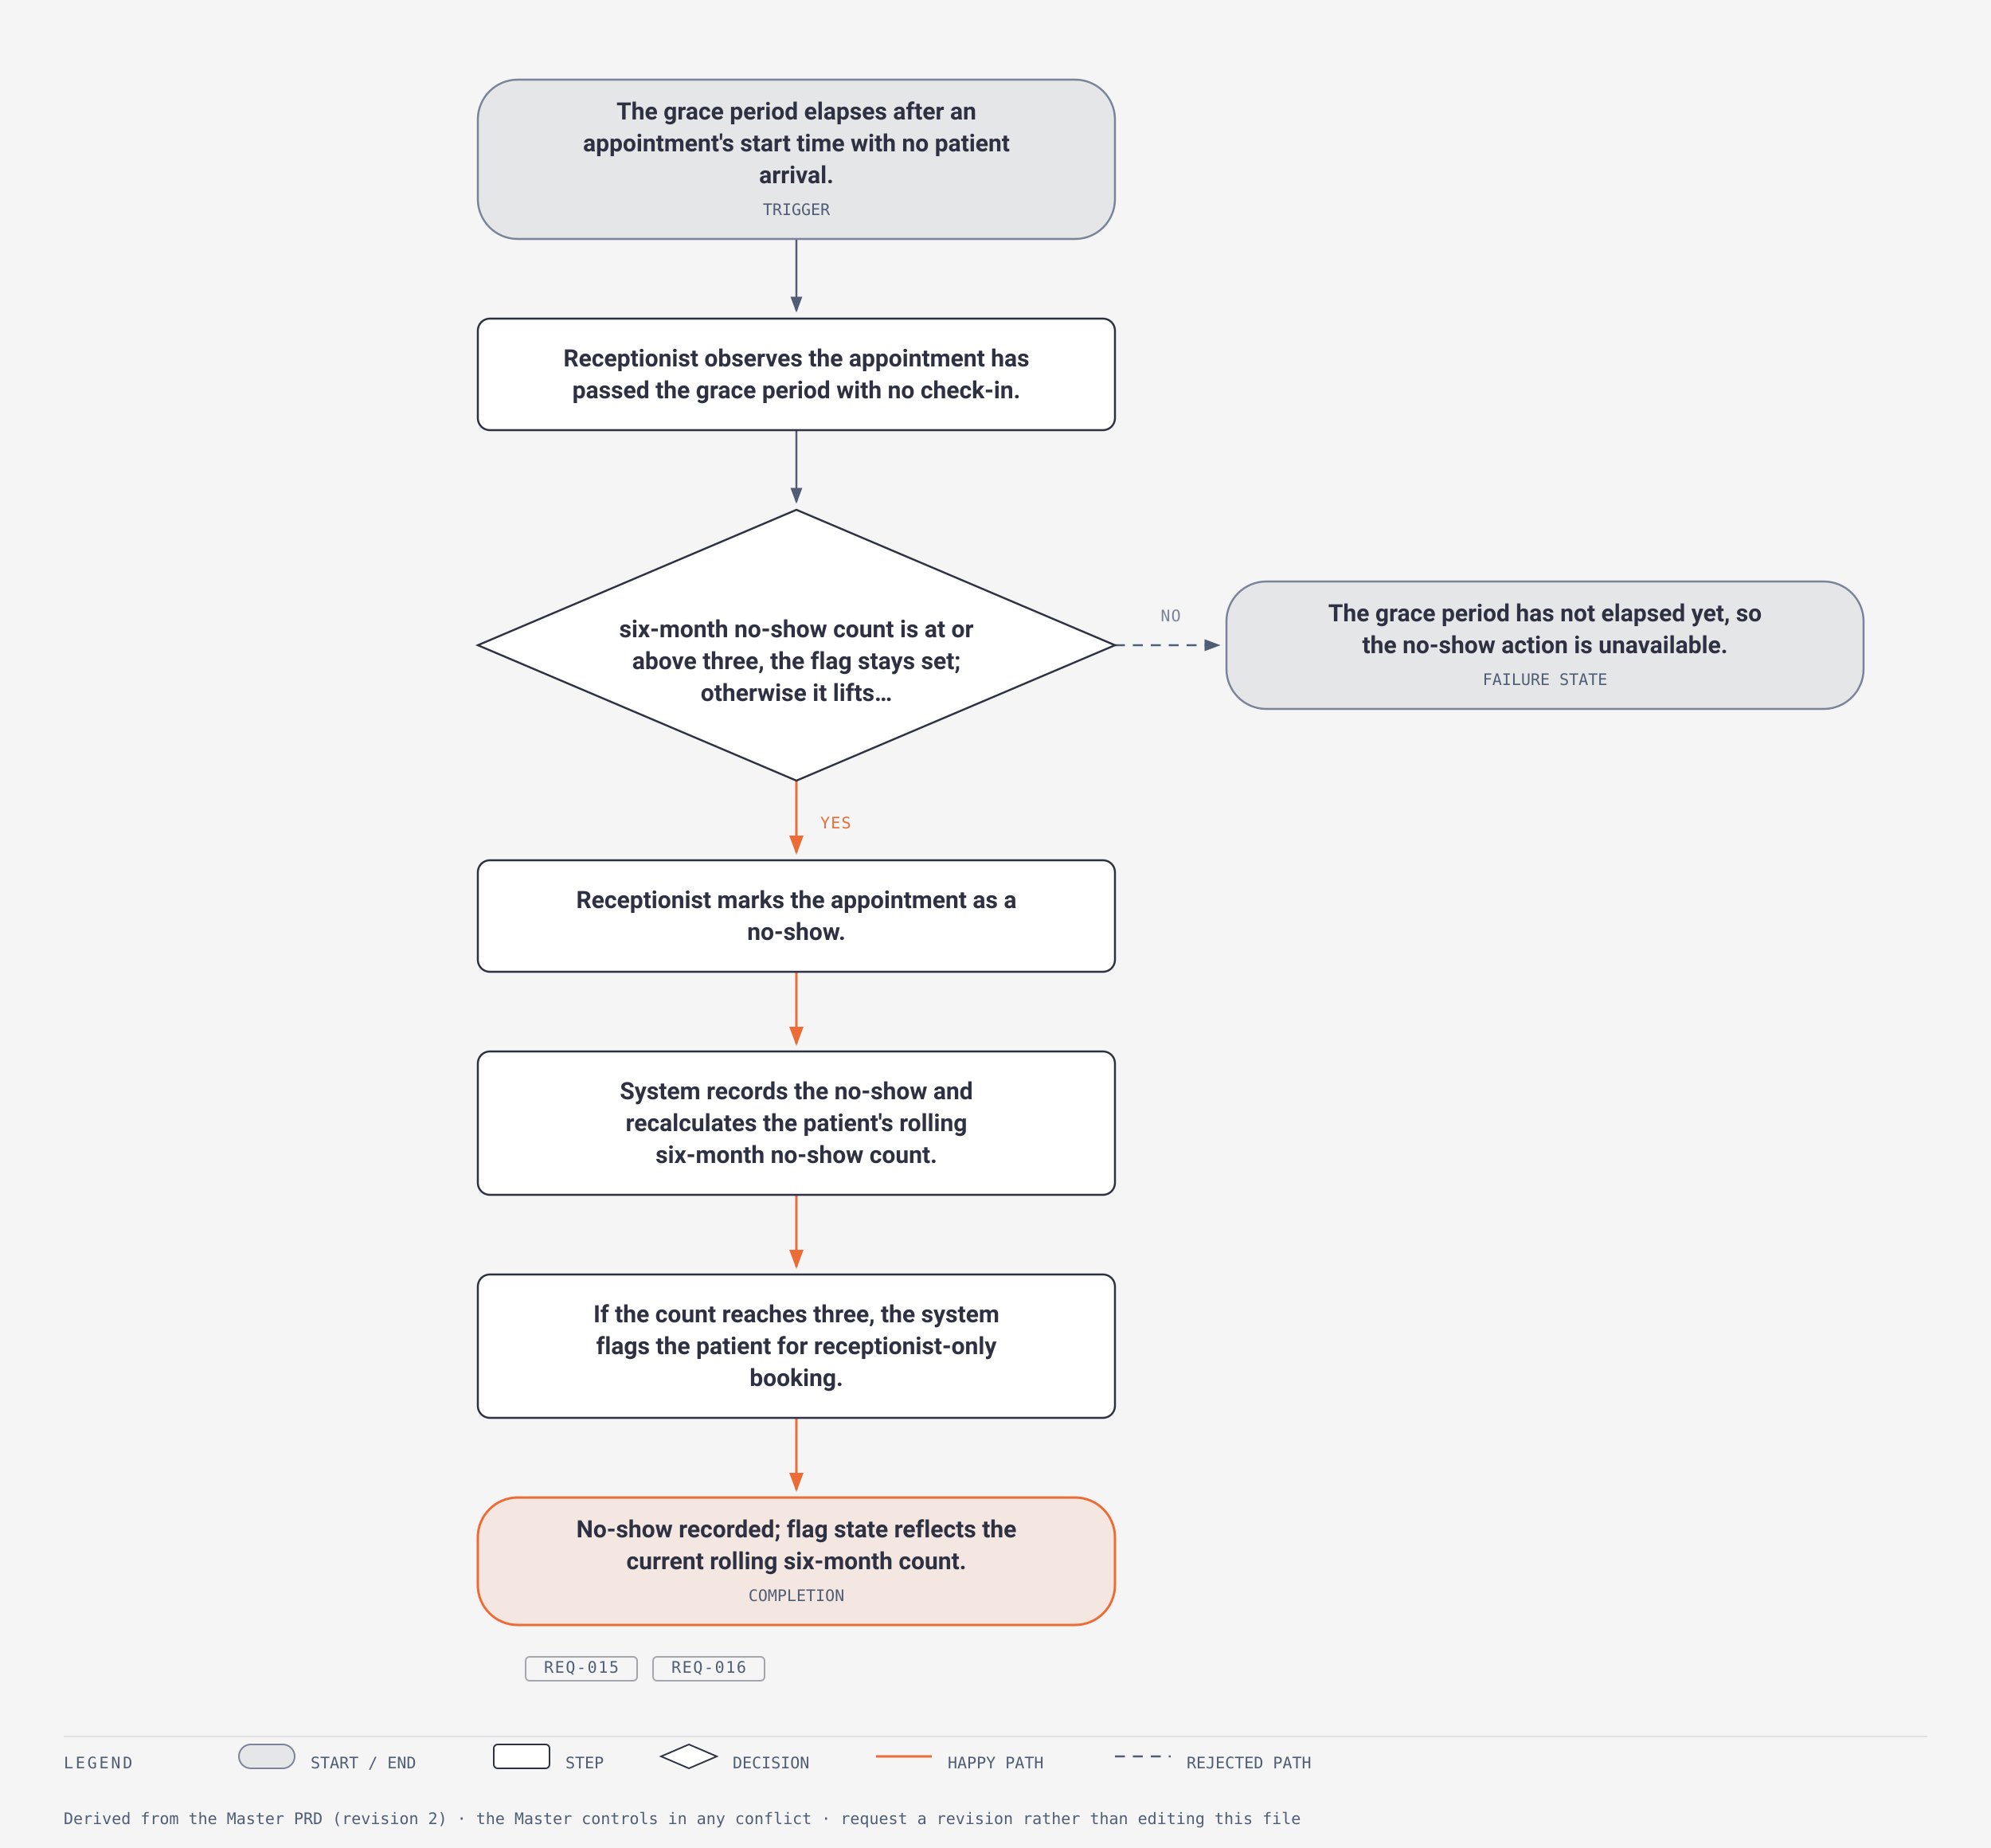
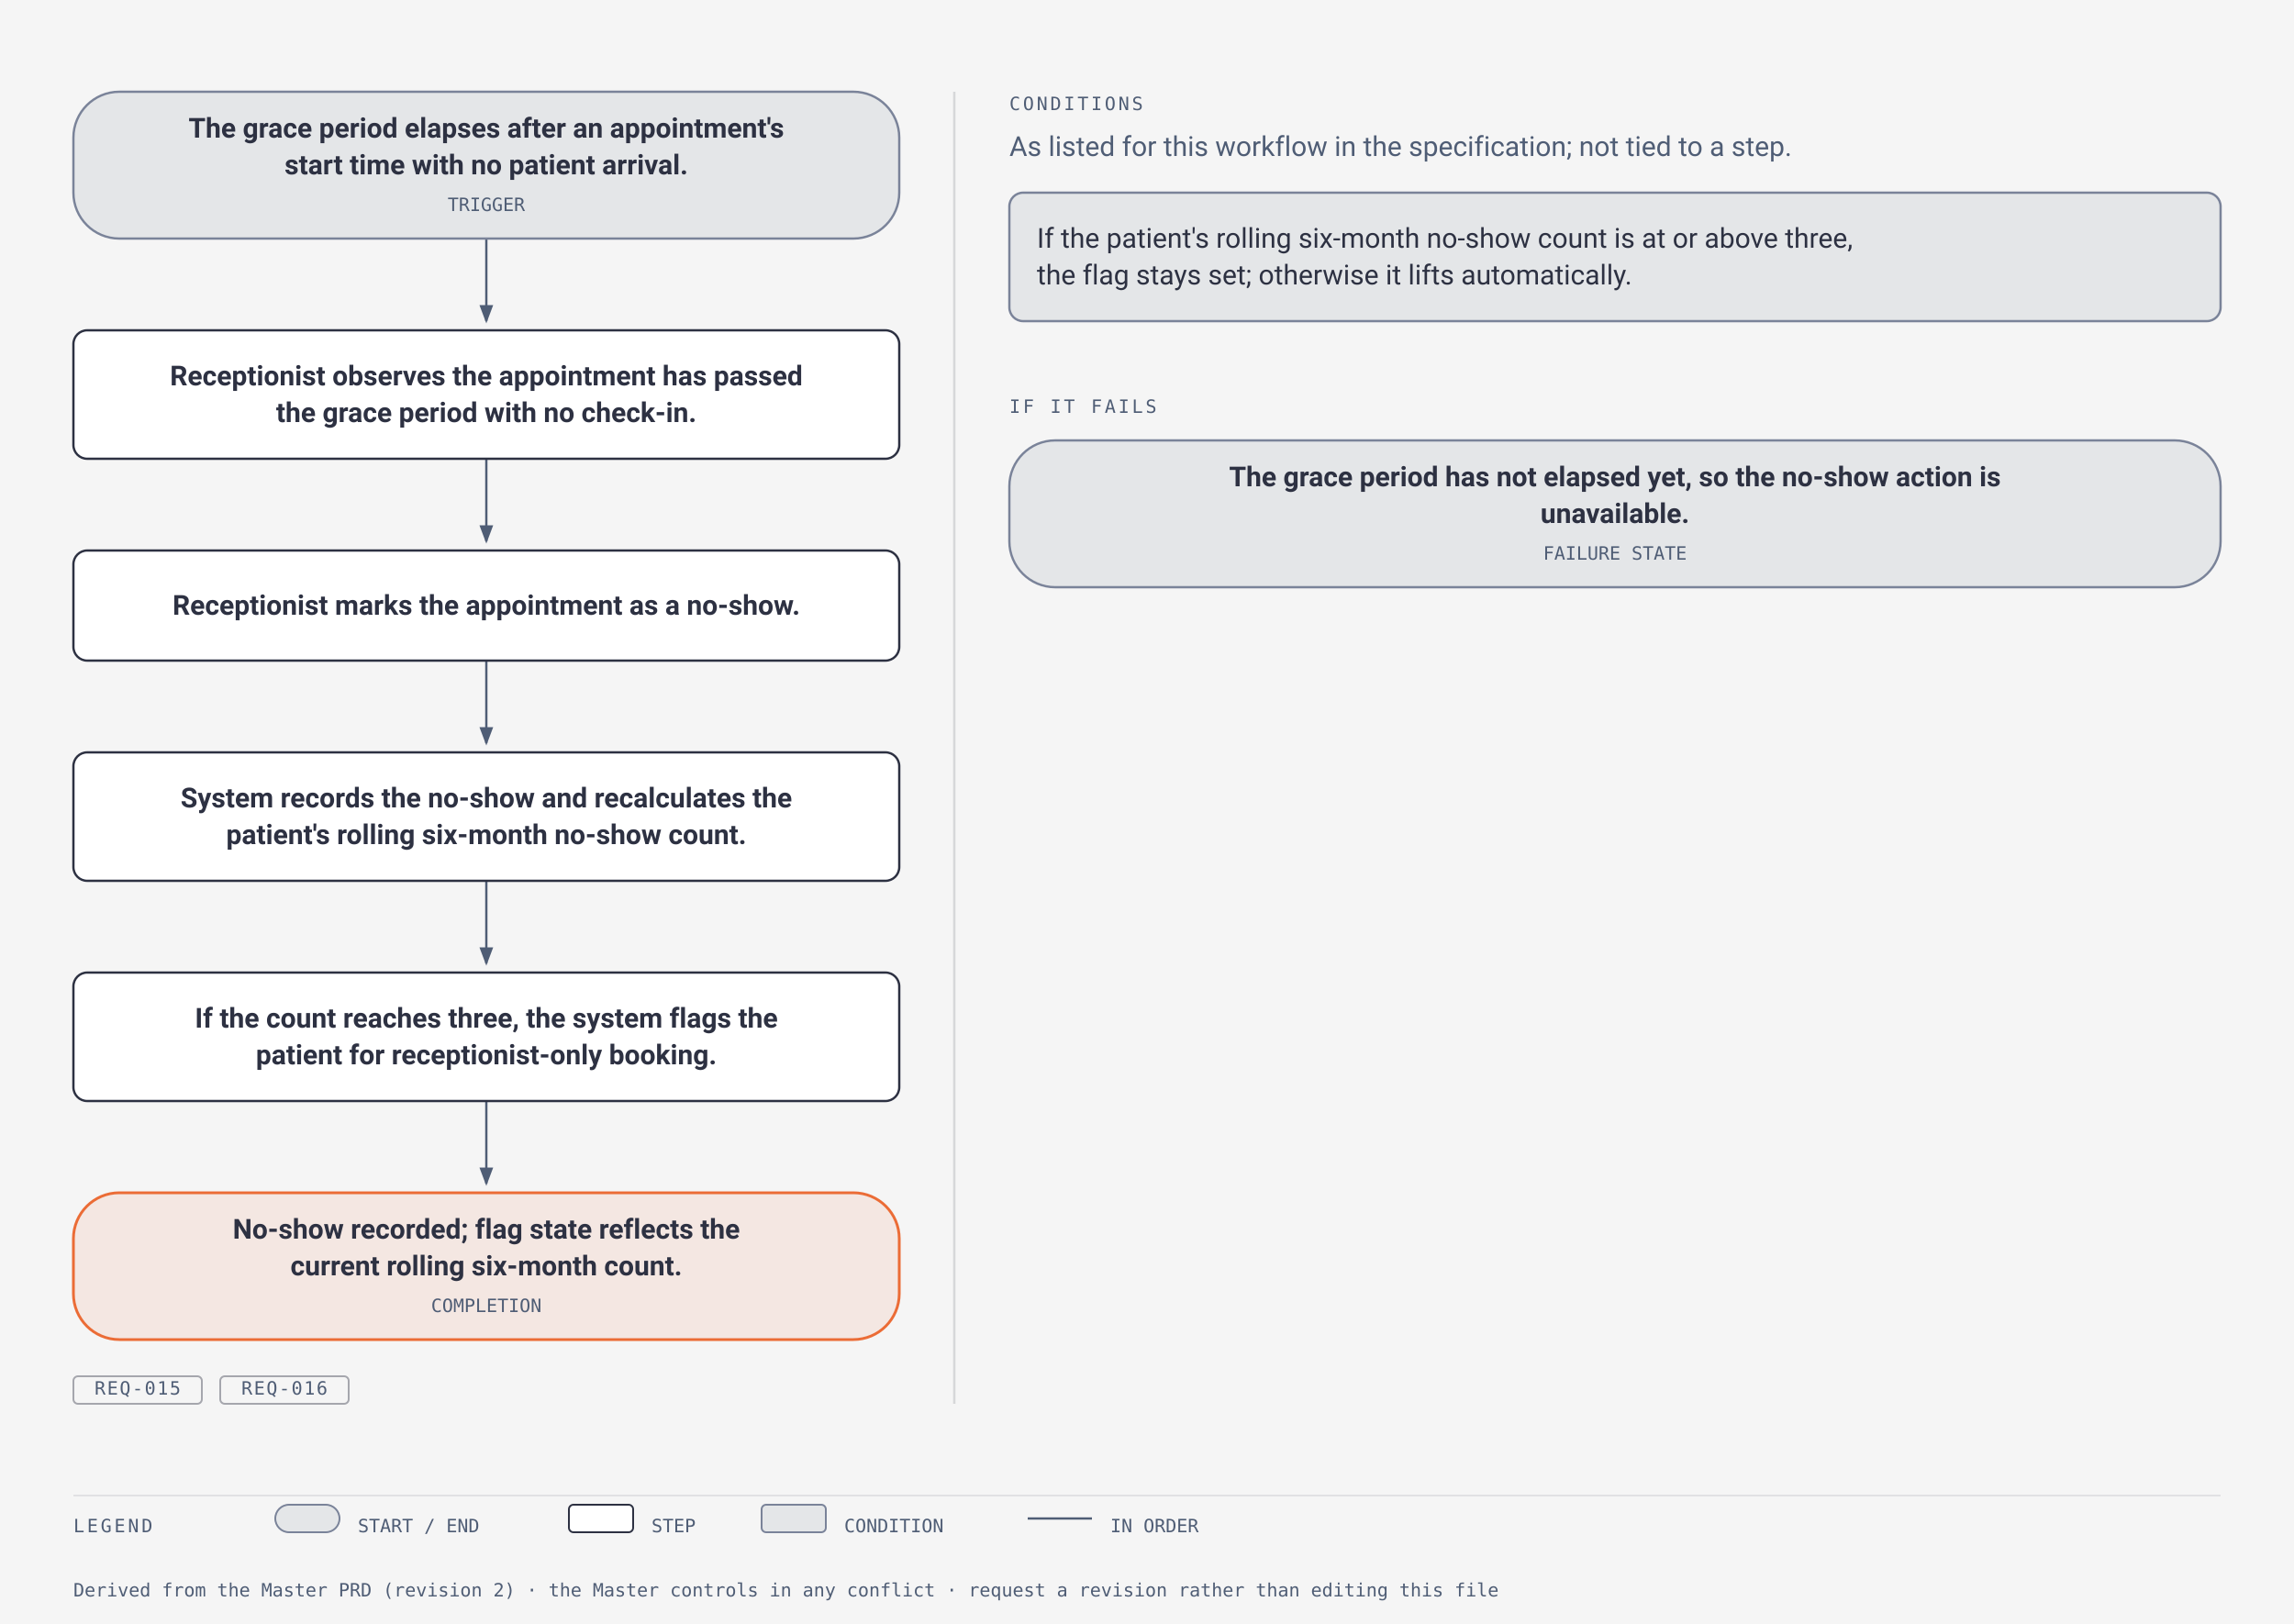
- <svg xmlns="http://www.w3.org/2000/svg" viewBox="0 0 1000 928" width="1000" height="928" role="img" aria-labelledby="flow-04-title flow-04-desc">
+ <svg xmlns="http://www.w3.org/2000/svg" viewBox="0 0 1000 708" width="1000" height="708" role="img" aria-labelledby="flow-04-title flow-04-desc">
  <defs>
    <marker id="arrow" markerWidth="8" markerHeight="6" refX="7" refY="3" orient="auto">
      <polygon points="0 0, 8 3, 0 6" fill="#4f5d75" />
    </marker>
    <marker id="arrow-accent" markerWidth="8" markerHeight="6" refX="7" refY="3" orient="auto">
      <polygon points="0 0, 8 3, 0 6" fill="#eb6c36" />
    </marker>
  </defs>
  <rect width="100%" height="100%" fill="#f5f5f5" />
-   <line x1="400" y1="120" x2="400" y2="156" fill="none" stroke="#4f5d75" stroke-width="1" marker-end="url(#arrow)" />
-   <line x1="400" y1="216" x2="400" y2="252" fill="none" stroke="#4f5d75" stroke-width="1" marker-end="url(#arrow)" />
-   <line x1="400" y1="392" x2="400" y2="428" fill="none" stroke="#eb6c36" stroke-width="1.2" marker-end="url(#arrow-accent)" />
-   <line x1="400" y1="488" x2="400" y2="524" fill="none" stroke="#eb6c36" stroke-width="1.2" marker-end="url(#arrow-accent)" />
-   <line x1="400" y1="600" x2="400" y2="636" fill="none" stroke="#eb6c36" stroke-width="1.2" marker-end="url(#arrow-accent)" />
-   <line x1="400" y1="712" x2="400" y2="748" fill="none" stroke="#eb6c36" stroke-width="1.2" marker-end="url(#arrow-accent)" />
-   <line x1="560" y1="324" x2="612" y2="324" fill="none" stroke="#4f5d75" stroke-width="1" stroke-dasharray="5,4" marker-end="url(#arrow)" />
-   <rect x="578" y="304" width="20" height="12" rx="2" fill="#f5f5f5" />
-   <text x="588" y="312" fill="#7a8399" font-size="8" font-family="ui-monospace, SFMono-Regular, Menlo, Consolas, monospace" text-anchor="middle" letter-spacing="0.06em">NO</text>
-   <rect x="240" y="40" width="320" height="80" rx="20" fill="#f5f5f5" />
-   <rect x="240" y="40" width="320" height="80" rx="20" fill="rgba(79,93,117,0.10)" stroke="#7a8399" stroke-width="1" />
-   <text x="400" y="60" fill="#2d3142" font-size="12" font-family="ui-sans-serif, system-ui, -apple-system, 'Segoe UI', Roboto, sans-serif" font-weight="600" text-anchor="middle">The grace period elapses after an</text>
-   <text x="400" y="76" fill="#2d3142" font-size="12" font-family="ui-sans-serif, system-ui, -apple-system, 'Segoe UI', Roboto, sans-serif" font-weight="600" text-anchor="middle">appointment's start time with no patient</text>
-   <text x="400" y="92" fill="#2d3142" font-size="12" font-family="ui-sans-serif, system-ui, -apple-system, 'Segoe UI', Roboto, sans-serif" font-weight="600" text-anchor="middle">arrival.</text>
-   <text x="400" y="108" fill="#4f5d75" font-size="8" font-family="ui-monospace, SFMono-Regular, Menlo, Consolas, monospace" text-anchor="middle">TRIGGER</text>
-   <rect x="240" y="160" width="320" height="56" rx="6" fill="#f5f5f5" />
-   <rect x="240" y="160" width="320" height="56" rx="6" fill="#ffffff" stroke="#2d3142" stroke-width="1" />
-   <text x="400" y="184" fill="#2d3142" font-size="12" font-family="ui-sans-serif, system-ui, -apple-system, 'Segoe UI', Roboto, sans-serif" font-weight="600" text-anchor="middle">Receptionist observes the appointment has</text>
-   <text x="400" y="200" fill="#2d3142" font-size="12" font-family="ui-sans-serif, system-ui, -apple-system, 'Segoe UI', Roboto, sans-serif" font-weight="600" text-anchor="middle">passed the grace period with no check-in.</text>
-   <polygon points="400,256 560,324 400,392 240,324" fill="#f5f5f5" />
-   <polygon points="400,256 560,324 400,392 240,324" fill="#ffffff" stroke="#2d3142" stroke-width="1" />
-   <text x="400" y="304" fill="#2d3142" font-size="12" font-family="ui-sans-serif, system-ui, -apple-system, 'Segoe UI', Roboto, sans-serif" font-weight="600" text-anchor="middle" />
-   <text x="400" y="320" fill="#2d3142" font-size="12" font-family="ui-sans-serif, system-ui, -apple-system, 'Segoe UI', Roboto, sans-serif" font-weight="600" text-anchor="middle">six-month no-show count is at or</text>
-   <text x="400" y="336" fill="#2d3142" font-size="12" font-family="ui-sans-serif, system-ui, -apple-system, 'Segoe UI', Roboto, sans-serif" font-weight="600" text-anchor="middle">above three, the flag stays set;</text>
-   <text x="400" y="352" fill="#2d3142" font-size="12" font-family="ui-sans-serif, system-ui, -apple-system, 'Segoe UI', Roboto, sans-serif" font-weight="600" text-anchor="middle">otherwise it lifts…</text>
-   <text x="412" y="416" fill="#eb6c36" font-size="8" font-family="ui-monospace, SFMono-Regular, Menlo, Consolas, monospace" letter-spacing="0.06em">YES</text>
-   <rect x="240" y="432" width="320" height="56" rx="6" fill="#f5f5f5" />
-   <rect x="240" y="432" width="320" height="56" rx="6" fill="#ffffff" stroke="#2d3142" stroke-width="1" />
-   <text x="400" y="456" fill="#2d3142" font-size="12" font-family="ui-sans-serif, system-ui, -apple-system, 'Segoe UI', Roboto, sans-serif" font-weight="600" text-anchor="middle">Receptionist marks the appointment as a</text>
-   <text x="400" y="472" fill="#2d3142" font-size="12" font-family="ui-sans-serif, system-ui, -apple-system, 'Segoe UI', Roboto, sans-serif" font-weight="600" text-anchor="middle">no-show.</text>
-   <rect x="240" y="528" width="320" height="72" rx="6" fill="#f5f5f5" />
-   <rect x="240" y="528" width="320" height="72" rx="6" fill="#ffffff" stroke="#2d3142" stroke-width="1" />
-   <text x="400" y="552" fill="#2d3142" font-size="12" font-family="ui-sans-serif, system-ui, -apple-system, 'Segoe UI', Roboto, sans-serif" font-weight="600" text-anchor="middle">System records the no-show and</text>
-   <text x="400" y="568" fill="#2d3142" font-size="12" font-family="ui-sans-serif, system-ui, -apple-system, 'Segoe UI', Roboto, sans-serif" font-weight="600" text-anchor="middle">recalculates the patient's rolling</text>
-   <text x="400" y="584" fill="#2d3142" font-size="12" font-family="ui-sans-serif, system-ui, -apple-system, 'Segoe UI', Roboto, sans-serif" font-weight="600" text-anchor="middle">six-month no-show count.</text>
-   <rect x="240" y="640" width="320" height="72" rx="6" fill="#f5f5f5" />
-   <rect x="240" y="640" width="320" height="72" rx="6" fill="#ffffff" stroke="#2d3142" stroke-width="1" />
-   <text x="400" y="664" fill="#2d3142" font-size="12" font-family="ui-sans-serif, system-ui, -apple-system, 'Segoe UI', Roboto, sans-serif" font-weight="600" text-anchor="middle">If the count reaches three, the system</text>
-   <text x="400" y="680" fill="#2d3142" font-size="12" font-family="ui-sans-serif, system-ui, -apple-system, 'Segoe UI', Roboto, sans-serif" font-weight="600" text-anchor="middle">flags the patient for receptionist-only</text>
-   <text x="400" y="696" fill="#2d3142" font-size="12" font-family="ui-sans-serif, system-ui, -apple-system, 'Segoe UI', Roboto, sans-serif" font-weight="600" text-anchor="middle">booking.</text>
-   <rect x="240" y="752" width="320" height="64" rx="20" fill="#f5f5f5" />
-   <rect x="240" y="752" width="320" height="64" rx="20" fill="rgba(235,108,54,0.10)" stroke="#eb6c36" stroke-width="1.2" />
-   <text x="400" y="772" fill="#2d3142" font-size="12" font-family="ui-sans-serif, system-ui, -apple-system, 'Segoe UI', Roboto, sans-serif" font-weight="600" text-anchor="middle">No-show recorded; flag state reflects the</text>
-   <text x="400" y="788" fill="#2d3142" font-size="12" font-family="ui-sans-serif, system-ui, -apple-system, 'Segoe UI', Roboto, sans-serif" font-weight="600" text-anchor="middle">current rolling six-month count.</text>
-   <text x="400" y="804" fill="#4f5d75" font-size="8" font-family="ui-monospace, SFMono-Regular, Menlo, Consolas, monospace" text-anchor="middle">COMPLETION</text>
-   <rect x="616" y="292" width="320" height="64" rx="20" fill="#f5f5f5" />
-   <rect x="616" y="292" width="320" height="64" rx="20" fill="rgba(79,93,117,0.10)" stroke="#7a8399" stroke-width="1" />
-   <text x="776" y="312" fill="#2d3142" font-size="12" font-family="ui-sans-serif, system-ui, -apple-system, 'Segoe UI', Roboto, sans-serif" font-weight="600" text-anchor="middle">The grace period has not elapsed yet, so</text>
-   <text x="776" y="328" fill="#2d3142" font-size="12" font-family="ui-sans-serif, system-ui, -apple-system, 'Segoe UI', Roboto, sans-serif" font-weight="600" text-anchor="middle">the no-show action is unavailable.</text>
-   <text x="776" y="344" fill="#4f5d75" font-size="8" font-family="ui-monospace, SFMono-Regular, Menlo, Consolas, monospace" text-anchor="middle">FAILURE STATE</text>
-   <rect x="264" y="832" width="56" height="12" rx="2" fill="transparent" stroke="rgba(45,49,66,0.40)" stroke-width="0.8" />
-   <text x="292" y="840" fill="#4f5d75" font-size="8" font-family="ui-monospace, SFMono-Regular, Menlo, Consolas, monospace" text-anchor="middle" letter-spacing="0.08em">REQ-015</text>
-   <rect x="328" y="832" width="56" height="12" rx="2" fill="transparent" stroke="rgba(45,49,66,0.40)" stroke-width="0.8" />
-   <text x="356" y="840" fill="#4f5d75" font-size="8" font-family="ui-monospace, SFMono-Regular, Menlo, Consolas, monospace" text-anchor="middle" letter-spacing="0.08em">REQ-016</text>
-   <line x1="32" y1="872" x2="968" y2="872" stroke="rgba(45,49,66,0.10)" stroke-width="0.8" />
-   <text x="32" y="888" fill="#4f5d75" font-size="8" font-family="ui-monospace, SFMono-Regular, Menlo, Consolas, monospace" letter-spacing="0.14em">LEGEND</text>
-   <rect x="120" y="876" width="28" height="12" rx="6" fill="rgba(79,93,117,0.10)" stroke="#7a8399" stroke-width="0.8" />
-   <text x="156" y="888" fill="#4f5d75" font-size="8" font-family="ui-monospace, SFMono-Regular, Menlo, Consolas, monospace">START / END</text>
-   <rect x="248" y="876" width="28" height="12" rx="2" fill="#ffffff" stroke="#2d3142" stroke-width="0.8" />
-   <text x="284" y="888" fill="#4f5d75" font-size="8" font-family="ui-monospace, SFMono-Regular, Menlo, Consolas, monospace">STEP</text>
-   <polygon points="346,876 360,882 346,888 332,882" fill="#ffffff" stroke="#2d3142" stroke-width="0.8" />
-   <text x="368" y="888" fill="#4f5d75" font-size="8" font-family="ui-monospace, SFMono-Regular, Menlo, Consolas, monospace">DECISION</text>
-   <line x1="440" y1="882" x2="468" y2="882" stroke="#eb6c36" stroke-width="1.2" />
-   <text x="476" y="888" fill="#4f5d75" font-size="8" font-family="ui-monospace, SFMono-Regular, Menlo, Consolas, monospace">HAPPY PATH</text>
-   <line x1="560" y1="882" x2="588" y2="882" stroke="#4f5d75" stroke-width="1" stroke-dasharray="5,4" />
-   <text x="596" y="888" fill="#4f5d75" font-size="8" font-family="ui-monospace, SFMono-Regular, Menlo, Consolas, monospace">REJECTED PATH</text>
-   <text x="32" y="916" fill="#4f5d75" font-size="8" font-family="ui-monospace, SFMono-Regular, Menlo, Consolas, monospace">Derived from the Master PRD (revision 2) · the Master controls in any conflict · request a revision rather than editing this file</text>
+   <g data-part="sequence">
+     <line x1="212" y1="104" x2="212" y2="140" fill="none" stroke="#4f5d75" stroke-width="1" marker-end="url(#arrow)" />
+     <line x1="212" y1="200" x2="212" y2="236" fill="none" stroke="#4f5d75" stroke-width="1" marker-end="url(#arrow)" />
+     <line x1="212" y1="288" x2="212" y2="324" fill="none" stroke="#4f5d75" stroke-width="1" marker-end="url(#arrow)" />
+     <line x1="212" y1="384" x2="212" y2="420" fill="none" stroke="#4f5d75" stroke-width="1" marker-end="url(#arrow)" />
+     <line x1="212" y1="480" x2="212" y2="516" fill="none" stroke="#4f5d75" stroke-width="1" marker-end="url(#arrow)" />
+     <rect x="32" y="40" width="360" height="64" rx="20" fill="#f5f5f5" />
+     <rect x="32" y="40" width="360" height="64" rx="20" fill="rgba(79,93,117,0.10)" stroke="#7a8399" stroke-width="1" />
+     <text x="212" y="60" fill="#2d3142" font-size="12" font-family="ui-sans-serif, system-ui, -apple-system, 'Segoe UI', Roboto, sans-serif" font-weight="600" text-anchor="middle">The grace period elapses after an appointment's</text>
+     <text x="212" y="76" fill="#2d3142" font-size="12" font-family="ui-sans-serif, system-ui, -apple-system, 'Segoe UI', Roboto, sans-serif" font-weight="600" text-anchor="middle">start time with no patient arrival.</text>
+     <text x="212" y="92" fill="#4f5d75" font-size="8" font-family="ui-monospace, SFMono-Regular, Menlo, Consolas, monospace" text-anchor="middle">TRIGGER</text>
+     <rect x="32" y="144" width="360" height="56" rx="6" fill="#f5f5f5" />
+     <rect x="32" y="144" width="360" height="56" rx="6" fill="#ffffff" stroke="#2d3142" stroke-width="1" />
+     <text x="212" y="168" fill="#2d3142" font-size="12" font-family="ui-sans-serif, system-ui, -apple-system, 'Segoe UI', Roboto, sans-serif" font-weight="600" text-anchor="middle">Receptionist observes the appointment has passed</text>
+     <text x="212" y="184" fill="#2d3142" font-size="12" font-family="ui-sans-serif, system-ui, -apple-system, 'Segoe UI', Roboto, sans-serif" font-weight="600" text-anchor="middle">the grace period with no check-in.</text>
+     <rect x="32" y="240" width="360" height="48" rx="6" fill="#f5f5f5" />
+     <rect x="32" y="240" width="360" height="48" rx="6" fill="#ffffff" stroke="#2d3142" stroke-width="1" />
+     <text x="212" y="268" fill="#2d3142" font-size="12" font-family="ui-sans-serif, system-ui, -apple-system, 'Segoe UI', Roboto, sans-serif" font-weight="600" text-anchor="middle">Receptionist marks the appointment as a no-show.</text>
+     <rect x="32" y="328" width="360" height="56" rx="6" fill="#f5f5f5" />
+     <rect x="32" y="328" width="360" height="56" rx="6" fill="#ffffff" stroke="#2d3142" stroke-width="1" />
+     <text x="212" y="352" fill="#2d3142" font-size="12" font-family="ui-sans-serif, system-ui, -apple-system, 'Segoe UI', Roboto, sans-serif" font-weight="600" text-anchor="middle">System records the no-show and recalculates the</text>
+     <text x="212" y="368" fill="#2d3142" font-size="12" font-family="ui-sans-serif, system-ui, -apple-system, 'Segoe UI', Roboto, sans-serif" font-weight="600" text-anchor="middle">patient's rolling six-month no-show count.</text>
+     <rect x="32" y="424" width="360" height="56" rx="6" fill="#f5f5f5" />
+     <rect x="32" y="424" width="360" height="56" rx="6" fill="#ffffff" stroke="#2d3142" stroke-width="1" />
+     <text x="212" y="448" fill="#2d3142" font-size="12" font-family="ui-sans-serif, system-ui, -apple-system, 'Segoe UI', Roboto, sans-serif" font-weight="600" text-anchor="middle">If the count reaches three, the system flags the</text>
+     <text x="212" y="464" fill="#2d3142" font-size="12" font-family="ui-sans-serif, system-ui, -apple-system, 'Segoe UI', Roboto, sans-serif" font-weight="600" text-anchor="middle">patient for receptionist-only booking.</text>
+     <rect x="32" y="520" width="360" height="64" rx="20" fill="#f5f5f5" />
+     <rect x="32" y="520" width="360" height="64" rx="20" fill="rgba(235,108,54,0.10)" stroke="#eb6c36" stroke-width="1.2" />
+     <text x="212" y="540" fill="#2d3142" font-size="12" font-family="ui-sans-serif, system-ui, -apple-system, 'Segoe UI', Roboto, sans-serif" font-weight="600" text-anchor="middle">No-show recorded; flag state reflects the</text>
+     <text x="212" y="556" fill="#2d3142" font-size="12" font-family="ui-sans-serif, system-ui, -apple-system, 'Segoe UI', Roboto, sans-serif" font-weight="600" text-anchor="middle">current rolling six-month count.</text>
+     <text x="212" y="572" fill="#4f5d75" font-size="8" font-family="ui-monospace, SFMono-Regular, Menlo, Consolas, monospace" text-anchor="middle">COMPLETION</text>
+     <rect x="32" y="600" width="56" height="12" rx="2" fill="transparent" stroke="rgba(45,49,66,0.40)" stroke-width="0.8" />
+     <text x="60" y="608" fill="#4f5d75" font-size="8" font-family="ui-monospace, SFMono-Regular, Menlo, Consolas, monospace" text-anchor="middle" letter-spacing="0.08em">REQ-015</text>
+     <rect x="96" y="600" width="56" height="12" rx="2" fill="transparent" stroke="rgba(45,49,66,0.40)" stroke-width="0.8" />
+     <text x="124" y="608" fill="#4f5d75" font-size="8" font-family="ui-monospace, SFMono-Regular, Menlo, Consolas, monospace" text-anchor="middle" letter-spacing="0.08em">REQ-016</text>
+   </g>
+   <line x1="416" y1="40" x2="416" y2="612" stroke="rgba(45,49,66,0.15)" stroke-width="1" />
+   <g data-part="conditions">
+     <text x="440" y="48" fill="#4f5d75" font-size="8" font-family="ui-monospace, SFMono-Regular, Menlo, Consolas, monospace" letter-spacing="0.14em">CONDITIONS</text>
+     <text x="440" y="68" fill="#4f5d75" font-size="12" font-family="ui-sans-serif, system-ui, -apple-system, 'Segoe UI', Roboto, sans-serif">As listed for this workflow in the specification; not tied to a step.</text>
+     <g data-condition="1">
+       <rect x="440" y="84" width="528" height="56" rx="6" fill="#f5f5f5" />
+       <rect x="440" y="84" width="528" height="56" rx="6" fill="rgba(79,93,117,0.10)" stroke="#7a8399" stroke-width="1" />
+       <text x="452" y="108" fill="#2d3142" font-size="12" font-family="ui-sans-serif, system-ui, -apple-system, 'Segoe UI', Roboto, sans-serif">If the patient's rolling six-month no-show count is at or above three,</text>
+       <text x="452" y="124" fill="#2d3142" font-size="12" font-family="ui-sans-serif, system-ui, -apple-system, 'Segoe UI', Roboto, sans-serif">the flag stays set; otherwise it lifts automatically.</text>
+     </g>
+   </g>
+   <g data-part="failure">
+     <text x="440" y="180" fill="#4f5d75" font-size="8" font-family="ui-monospace, SFMono-Regular, Menlo, Consolas, monospace" letter-spacing="0.14em">IF IT FAILS</text>
+     <rect x="440" y="192" width="528" height="64" rx="20" fill="#f5f5f5" />
+     <rect x="440" y="192" width="528" height="64" rx="20" fill="rgba(79,93,117,0.10)" stroke="#7a8399" stroke-width="1" />
+     <text x="704" y="212" fill="#2d3142" font-size="12" font-family="ui-sans-serif, system-ui, -apple-system, 'Segoe UI', Roboto, sans-serif" font-weight="600" text-anchor="middle">The grace period has not elapsed yet, so the no-show action is</text>
+     <text x="704" y="228" fill="#2d3142" font-size="12" font-family="ui-sans-serif, system-ui, -apple-system, 'Segoe UI', Roboto, sans-serif" font-weight="600" text-anchor="middle">unavailable.</text>
+     <text x="704" y="244" fill="#4f5d75" font-size="8" font-family="ui-monospace, SFMono-Regular, Menlo, Consolas, monospace" text-anchor="middle">FAILURE STATE</text>
+   </g>
+   <line x1="32" y1="652" x2="968" y2="652" stroke="rgba(45,49,66,0.10)" stroke-width="0.8" />
+   <text x="32" y="668" fill="#4f5d75" font-size="8" font-family="ui-monospace, SFMono-Regular, Menlo, Consolas, monospace" letter-spacing="0.14em">LEGEND</text>
+   <rect x="120" y="656" width="28" height="12" rx="6" fill="rgba(79,93,117,0.10)" stroke="#7a8399" stroke-width="0.8" />
+   <text x="156" y="668" fill="#4f5d75" font-size="8" font-family="ui-monospace, SFMono-Regular, Menlo, Consolas, monospace">START / END</text>
+   <rect x="248" y="656" width="28" height="12" rx="2" fill="#ffffff" stroke="#2d3142" stroke-width="0.8" />
+   <text x="284" y="668" fill="#4f5d75" font-size="8" font-family="ui-monospace, SFMono-Regular, Menlo, Consolas, monospace">STEP</text>
+   <rect x="332" y="656" width="28" height="12" rx="2" fill="rgba(79,93,117,0.10)" stroke="#7a8399" stroke-width="0.8" />
+   <text x="368" y="668" fill="#4f5d75" font-size="8" font-family="ui-monospace, SFMono-Regular, Menlo, Consolas, monospace">CONDITION</text>
+   <line x1="448" y1="662" x2="476" y2="662" stroke="#4f5d75" stroke-width="1" />
+   <text x="484" y="668" fill="#4f5d75" font-size="8" font-family="ui-monospace, SFMono-Regular, Menlo, Consolas, monospace">IN ORDER</text>
+   <text x="32" y="696" fill="#4f5d75" font-size="8" font-family="ui-monospace, SFMono-Regular, Menlo, Consolas, monospace">Derived from the Master PRD (revision 2) · the Master controls in any conflict · request a revision rather than editing this file</text>
</svg>
